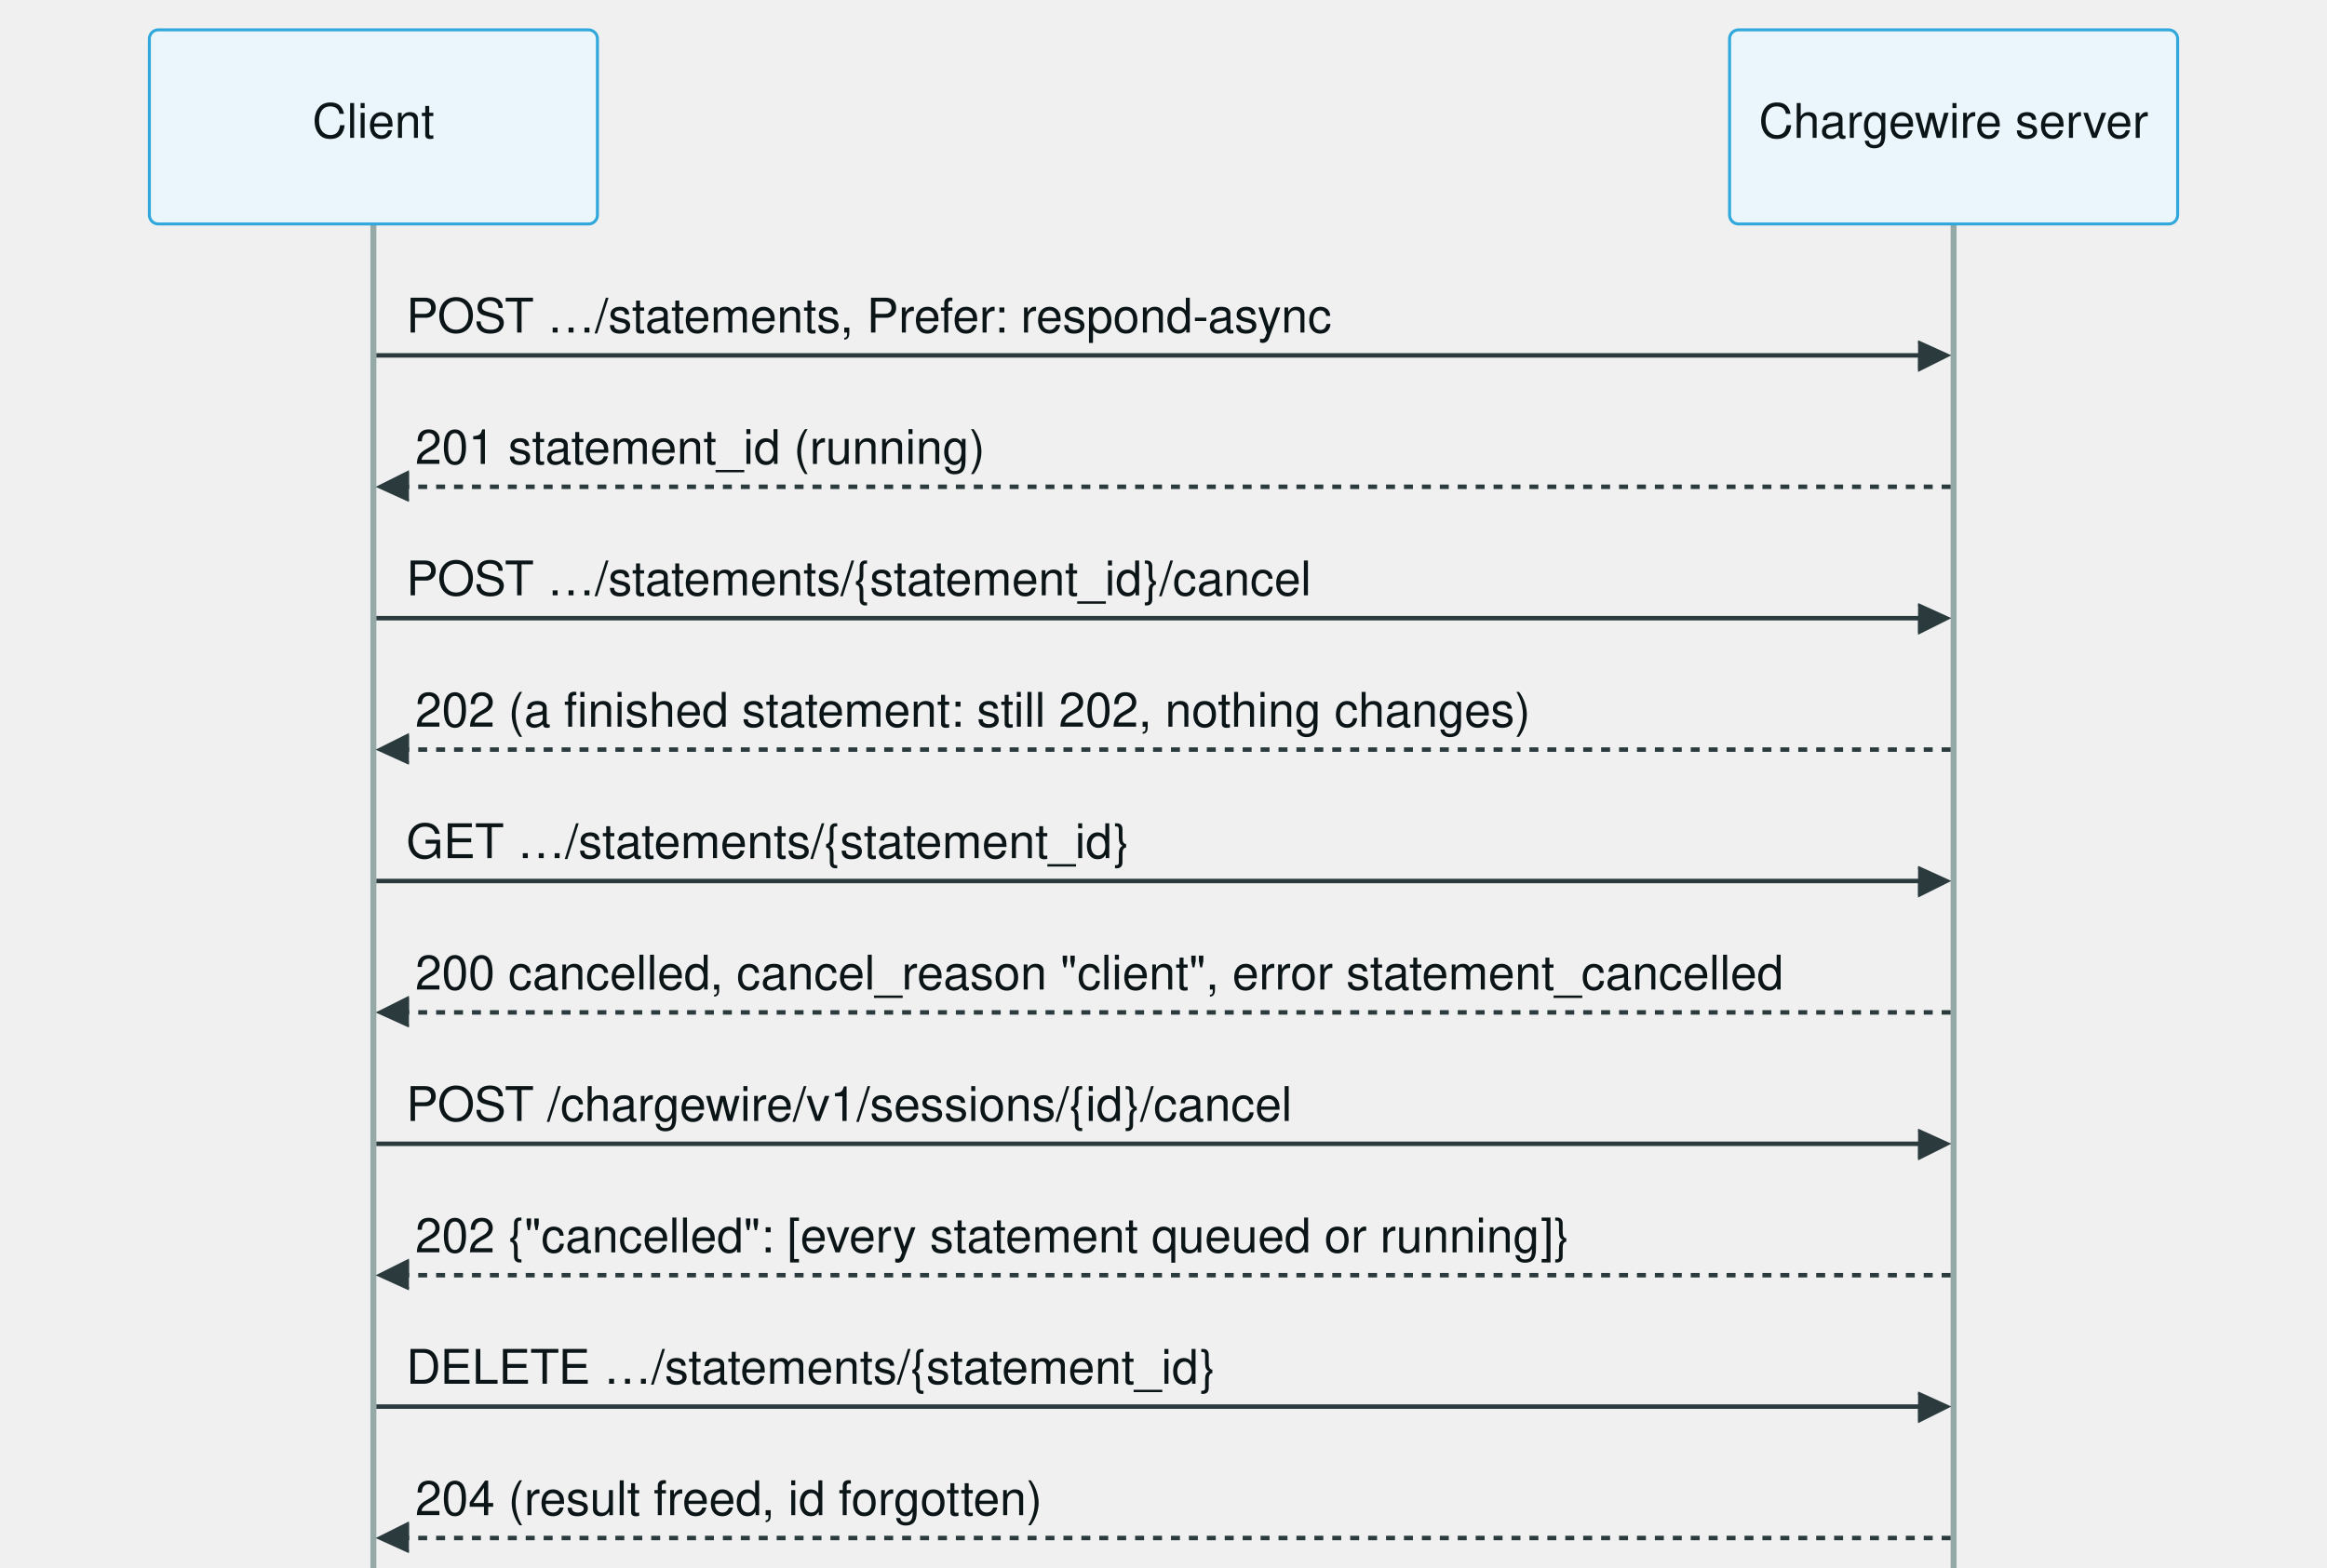
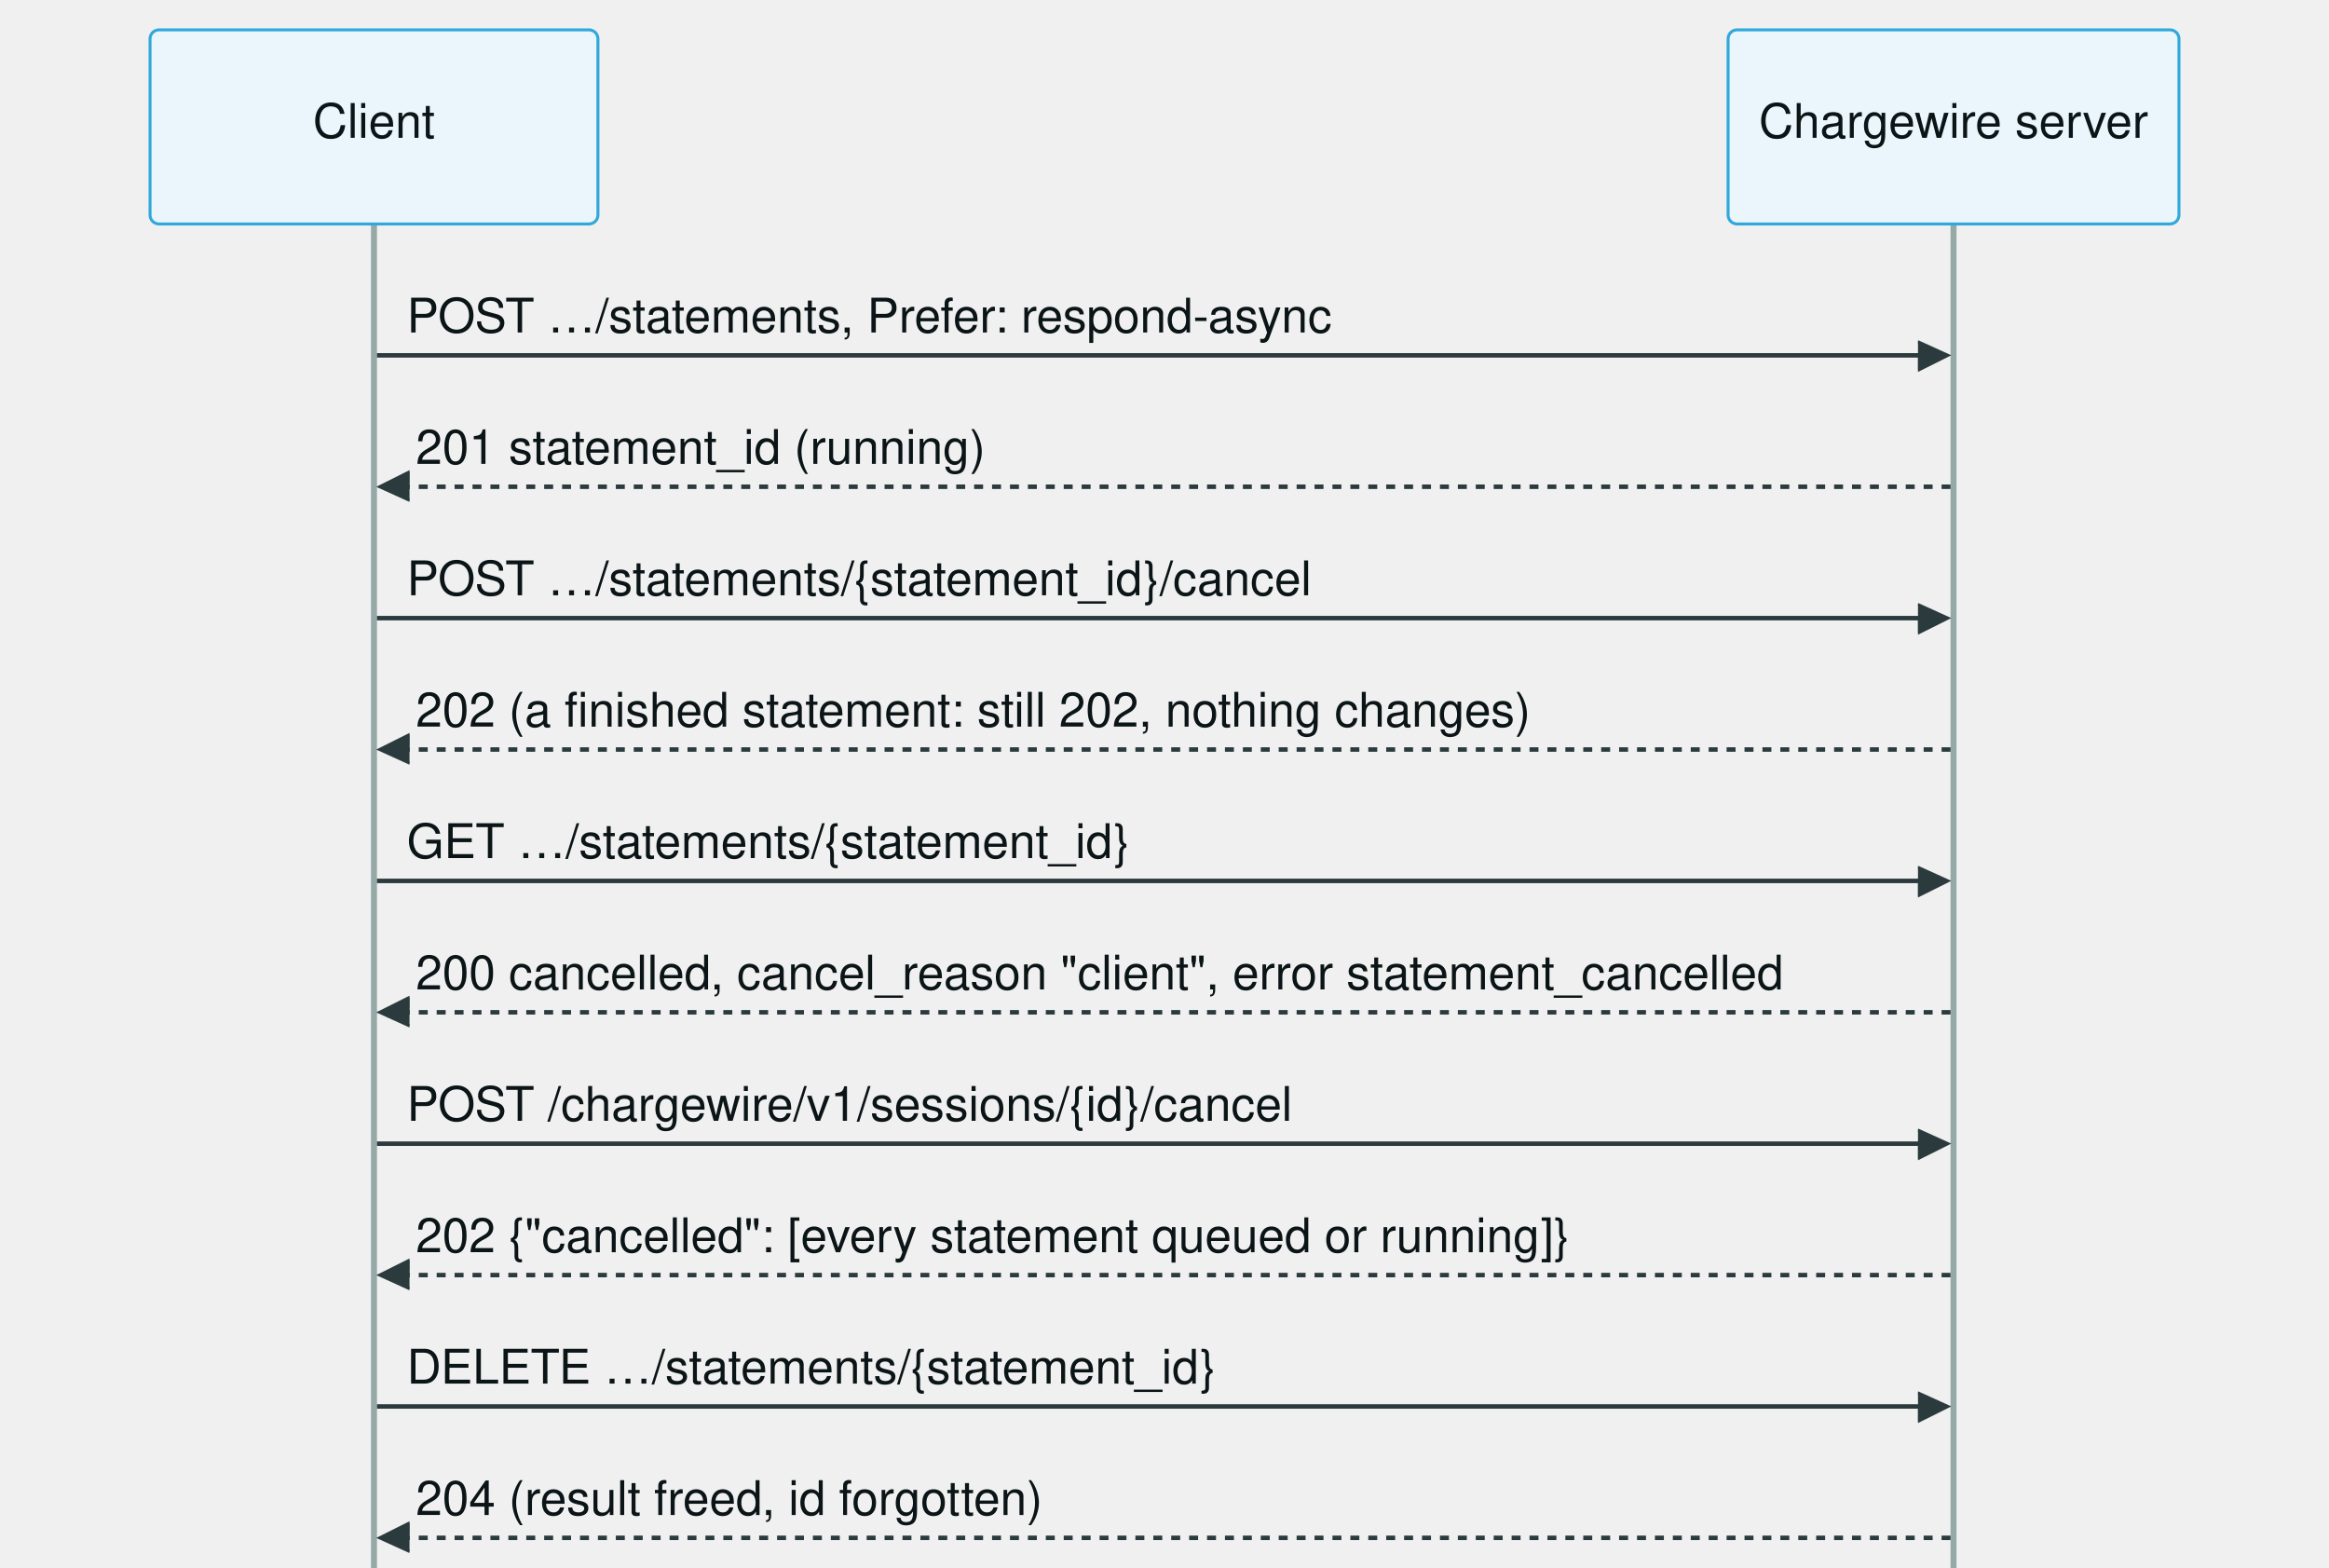
- <svg xmlns="http://www.w3.org/2000/svg" data-source-sha256="be980a342a851b69fdae59eb4a48af9b9cc79be78f4465fe8f66eb2d1059b920" id="d-cancel-and-close-light" width="779" height="525" viewBox="-50 -10 779 525" role="graphics-document document" aria-roledescription="sequence">
+ <svg xmlns="http://www.w3.org/2000/svg" data-source-sha256="f7db1e70c4e325a8b758577f69ba3f2bfb7db7a92b8b5d44239a5e277aeb3681" id="d-cancel-and-close-light" width="780" height="525" viewBox="-50 -10 779.5 525" role="graphics-document document" aria-roledescription="sequence">
  <g>
    <line id="actor5" x1="604" y1="65" x2="604" y2="2000" class="actor-line 200" stroke-width="0.5px" stroke="#999" name="S" data-et="life-line" data-id="S" />
    <g id="root-5" data-et="participant" data-type="participant" data-id="S">
-       <rect x="529" y="0" fill="#eaeaea" stroke="#666" width="150" height="65" name="S" rx="3" ry="3" class="actor actor-top" />
+       <rect x="528.5" y="0" fill="#eaeaea" stroke="#666" width="151" height="65" name="S" rx="3" ry="3" class="actor actor-top" />
      <text x="604" y="32.5" dominant-baseline="central" alignment-baseline="central" class="actor actor-box" style="text-anchor: middle; font-size: 16px; font-weight: 400; font-family: Helvetica, Arial, &quot;Liberation Sans&quot;, sans-serif;">
        <tspan x="604" dy="0">Chargewire server</tspan>
      </text>
    </g>
  </g>
  <g>
    <line id="actor4" x1="75" y1="65" x2="75" y2="2000" class="actor-line 200" stroke-width="0.5px" stroke="#999" name="C" data-et="life-line" data-id="C" />
    <g id="root-4" data-et="participant" data-type="participant" data-id="C">
      <rect x="0" y="0" fill="#eaeaea" stroke="#666" width="150" height="65" name="C" rx="3" ry="3" class="actor actor-top" />
      <text x="75" y="32.5" dominant-baseline="central" alignment-baseline="central" class="actor actor-box" style="text-anchor: middle; font-size: 16px; font-weight: 400; font-family: Helvetica, Arial, &quot;Liberation Sans&quot;, sans-serif;">
        <tspan x="75" dy="0">Client</tspan>
      </text>
    </g>
  </g>
  <style>#d-cancel-and-close-light{font-family:Helvetica,Arial,'Liberation Sans',sans-serif;font-size:16px;fill:#0b1416;}@keyframes edge-animation-frame{from{stroke-dashoffset:0;}}@keyframes dash{to{stroke-dashoffset:0;}}#d-cancel-and-close-light .edge-animation-slow{stroke-dasharray:9,5!important;stroke-dashoffset:900;animation:dash 50s linear infinite;stroke-linecap:round;}#d-cancel-and-close-light .edge-animation-fast{stroke-dasharray:9,5!important;stroke-dashoffset:900;animation:dash 20s linear infinite;stroke-linecap:round;}#d-cancel-and-close-light .error-icon{fill:hsl(17.647, 68%, 100%);}#d-cancel-and-close-light .error-text{fill:#000000;stroke:#000000;}#d-cancel-and-close-light .edge-thickness-normal{stroke-width:1px;}#d-cancel-and-close-light .edge-thickness-thick{stroke-width:3.5px;}#d-cancel-and-close-light .edge-pattern-solid{stroke-dasharray:0;}#d-cancel-and-close-light .edge-thickness-invisible{stroke-width:0;fill:none;}#d-cancel-and-close-light .edge-pattern-dashed{stroke-dasharray:3;}#d-cancel-and-close-light .edge-pattern-dotted{stroke-dasharray:2;}#d-cancel-and-close-light .marker{fill:#000000;stroke:#000000;}#d-cancel-and-close-light .marker.cross{stroke:#000000;}#d-cancel-and-close-light svg{font-family:Helvetica,Arial,'Liberation Sans',sans-serif;font-size:16px;}#d-cancel-and-close-light p{margin:0;}#d-cancel-and-close-light .actor{stroke:#31a8db;fill:#eaf6fb;stroke-width:1;}#d-cancel-and-close-light rect.actor.outer-path[data-look="neo"]{filter:drop-shadow( 1px 2px 2px rgba(185,185,185,1));}#d-cancel-and-close-light rect.note[data-look="neo"]{stroke:#f15a24;fill:#fff1ea;filter:drop-shadow( 1px 2px 2px rgba(185,185,185,1));}#d-cancel-and-close-light text.actor&gt;tspan{fill:#0b1416;stroke:none;}#d-cancel-and-close-light .actor-line{stroke:#95a9a6;}#d-cancel-and-close-light .innerArc{stroke-width:1.5;stroke-dasharray:none;}#d-cancel-and-close-light .messageLine0{stroke-width:1.5;stroke-dasharray:none;stroke:#2a3a3d;}#d-cancel-and-close-light .messageLine1{stroke-width:1.5;stroke-dasharray:2,2;stroke:#2a3a3d;}#d-cancel-and-close-light [id$="-arrowhead"] path{fill:#2a3a3d;stroke:#2a3a3d;}#d-cancel-and-close-light .sequenceNumber{fill:#ffffff;}#d-cancel-and-close-light [id$="-sequencenumber"]{fill:#2a3a3d;}#d-cancel-and-close-light [id$="-crosshead"] path{fill:#2a3a3d;stroke:#2a3a3d;}#d-cancel-and-close-light .messageText{fill:#0b1416;stroke:none;}#d-cancel-and-close-light .labelBox{stroke:#f15a24;fill:#fff1ea;filter:none;}#d-cancel-and-close-light .labelText,#d-cancel-and-close-light .labelText&gt;tspan{fill:#0b1416;stroke:none;}#d-cancel-and-close-light .loopText,#d-cancel-and-close-light .loopText&gt;tspan{fill:#0b1416;stroke:none;}#d-cancel-and-close-light .sectionTitle,#d-cancel-and-close-light .sectionTitle&gt;tspan{fill:#0b1416;stroke:none;}#d-cancel-and-close-light .loopLine{stroke-width:2px;stroke-dasharray:2,2;stroke:#f15a24;fill:#f15a24;}#d-cancel-and-close-light .note{stroke:#f15a24;fill:#fff1ea;}#d-cancel-and-close-light .noteText,#d-cancel-and-close-light .noteText&gt;tspan{fill:#0b1416;stroke:none;font-weight:normal;}#d-cancel-and-close-light .activation0{fill:#d6eef8;stroke:#31a8db;}#d-cancel-and-close-light .activation1{fill:#d6eef8;stroke:#31a8db;}#d-cancel-and-close-light .activation2{fill:#d6eef8;stroke:#31a8db;}#d-cancel-and-close-light .actorPopupMenu{position:absolute;}#d-cancel-and-close-light .actorPopupMenuPanel{position:absolute;fill:#eaf6fb;box-shadow:0px 8px 16px 0px rgba(0,0,0,0.2);filter:drop-shadow(3px 5px 2px rgb(0 0 0 / 0.4));}#d-cancel-and-close-light .actor-man circle,#d-cancel-and-close-light line{fill:#eaf6fb;stroke-width:2px;}#d-cancel-and-close-light g rect.rect{filter:drop-shadow( 1px 2px 2px rgba(185,185,185,1));stroke:#31a8db;}#d-cancel-and-close-light .node .neo-node{stroke:#31a8db;}#d-cancel-and-close-light [data-look="neo"].node rect,#d-cancel-and-close-light [data-look="neo"].cluster rect,#d-cancel-and-close-light [data-look="neo"].node polygon{stroke:url(#d-cancel-and-close-light-gradient);filter:drop-shadow( 1px 2px 2px rgba(185,185,185,1));}#d-cancel-and-close-light [data-look="neo"].swimlane.cluster rect{filter:none;}#d-cancel-and-close-light [data-look="neo"].node path{stroke:url(#d-cancel-and-close-light-gradient);stroke-width:1px;}#d-cancel-and-close-light [data-look="neo"].node .outer-path{filter:drop-shadow( 1px 2px 2px rgba(185,185,185,1));}#d-cancel-and-close-light [data-look="neo"].node .neo-line path{stroke:#31a8db;filter:none;}#d-cancel-and-close-light [data-look="neo"].node circle{stroke:url(#d-cancel-and-close-light-gradient);filter:drop-shadow( 1px 2px 2px rgba(185,185,185,1));}#d-cancel-and-close-light [data-look="neo"].node circle .state-start{fill:#000000;}#d-cancel-and-close-light [data-look="neo"].icon-shape .icon{fill:url(#d-cancel-and-close-light-gradient);filter:drop-shadow( 1px 2px 2px rgba(185,185,185,1));}#d-cancel-and-close-light [data-look="neo"].icon-shape .icon-neo path{stroke:url(#d-cancel-and-close-light-gradient);filter:drop-shadow( 1px 2px 2px rgba(185,185,185,1));}#d-cancel-and-close-light :root{--mermaid-font-family:Helvetica,Arial,'Liberation Sans',sans-serif;}</style>
  <g />
  <defs>
    <symbol id="d-cancel-and-close-light-computer" width="24" height="24">
      <path transform="scale(.5)" d="M2 2v13h20v-13h-20zm18 11h-16v-9h16v9zm-10.228 6l.466-1h3.524l.467 1h-4.457zm14.228 3h-24l2-6h2.104l-1.33 4h18.45l-1.297-4h2.073l2 6zm-5-10h-14v-7h14v7z" />
    </symbol>
  </defs>
  <defs>
    <symbol id="d-cancel-and-close-light-database" fill-rule="evenodd" clip-rule="evenodd">
      <path transform="scale(.5)" d="M12.258.001l.256.004.255.005.253.008.251.01.249.012.247.015.246.016.242.019.241.02.239.023.236.024.233.027.231.028.229.031.225.032.223.034.22.036.217.038.214.04.211.041.208.043.205.045.201.046.198.048.194.05.191.051.187.053.183.054.18.056.175.057.172.059.168.06.163.061.16.063.155.064.15.066.074.033.073.033.071.034.07.034.069.035.068.035.067.035.066.035.064.036.064.036.062.036.06.036.06.037.058.037.058.037.055.038.055.038.053.038.052.038.051.039.05.039.048.039.047.039.045.04.044.04.043.04.041.04.04.041.039.041.037.041.036.041.034.041.033.042.032.042.03.042.029.042.027.042.026.043.024.043.023.043.021.043.02.043.018.044.017.043.015.044.013.044.012.044.011.045.009.044.007.045.006.045.004.045.002.045.001.045v17l-.001.045-.002.045-.004.045-.006.045-.007.045-.009.044-.011.045-.012.044-.013.044-.015.044-.017.043-.018.044-.02.043-.021.043-.023.043-.024.043-.026.043-.027.042-.029.042-.03.042-.032.042-.033.042-.034.041-.036.041-.037.041-.039.041-.04.041-.041.04-.043.04-.044.04-.045.04-.047.039-.048.039-.05.039-.051.039-.052.038-.053.038-.055.038-.055.038-.058.037-.058.037-.06.037-.06.036-.062.036-.064.036-.064.036-.066.035-.067.035-.068.035-.069.035-.07.034-.071.034-.073.033-.074.033-.15.066-.155.064-.16.063-.163.061-.168.06-.172.059-.175.057-.18.056-.183.054-.187.053-.191.051-.194.05-.198.048-.201.046-.205.045-.208.043-.211.041-.214.04-.217.038-.22.036-.223.034-.225.032-.229.031-.231.028-.233.027-.236.024-.239.023-.241.02-.242.019-.246.016-.247.015-.249.012-.251.01-.253.008-.255.005-.256.004-.258.001-.258-.001-.256-.004-.255-.005-.253-.008-.251-.01-.249-.012-.247-.015-.245-.016-.243-.019-.241-.02-.238-.023-.236-.024-.234-.027-.231-.028-.228-.031-.226-.032-.223-.034-.22-.036-.217-.038-.214-.04-.211-.041-.208-.043-.204-.045-.201-.046-.198-.048-.195-.05-.19-.051-.187-.053-.184-.054-.179-.056-.176-.057-.172-.059-.167-.06-.164-.061-.159-.063-.155-.064-.151-.066-.074-.033-.072-.033-.072-.034-.07-.034-.069-.035-.068-.035-.067-.035-.066-.035-.064-.036-.063-.036-.062-.036-.061-.036-.06-.037-.058-.037-.057-.037-.056-.038-.055-.038-.053-.038-.052-.038-.051-.039-.049-.039-.049-.039-.046-.039-.046-.04-.044-.04-.043-.04-.041-.04-.04-.041-.039-.041-.037-.041-.036-.041-.034-.041-.033-.042-.032-.042-.03-.042-.029-.042-.027-.042-.026-.043-.024-.043-.023-.043-.021-.043-.02-.043-.018-.044-.017-.043-.015-.044-.013-.044-.012-.044-.011-.045-.009-.044-.007-.045-.006-.045-.004-.045-.002-.045-.001-.045v-17l.001-.045.002-.045.004-.045.006-.045.007-.045.009-.044.011-.045.012-.044.013-.044.015-.044.017-.043.018-.044.02-.043.021-.043.023-.043.024-.043.026-.043.027-.042.029-.042.03-.042.032-.042.033-.042.034-.041.036-.041.037-.041.039-.041.04-.041.041-.04.043-.04.044-.04.046-.04.046-.039.049-.039.049-.039.051-.039.052-.038.053-.038.055-.038.056-.038.057-.037.058-.037.06-.037.061-.036.062-.036.063-.036.064-.036.066-.035.067-.035.068-.035.069-.035.07-.034.072-.034.072-.033.074-.033.151-.066.155-.064.159-.063.164-.061.167-.06.172-.059.176-.057.179-.056.184-.054.187-.053.19-.051.195-.05.198-.048.201-.046.204-.045.208-.043.211-.041.214-.04.217-.038.22-.036.223-.034.226-.032.228-.031.231-.028.234-.027.236-.024.238-.023.241-.02.243-.019.245-.016.247-.015.249-.012.251-.01.253-.008.255-.005.256-.004.258-.001.258.001zm-9.258 20.499v.01l.001.021.003.021.004.022.005.021.006.022.007.022.009.023.01.022.011.023.012.023.013.023.015.023.016.024.017.023.018.024.019.024.021.024.022.025.023.024.024.025.052.049.056.05.061.051.066.051.07.051.075.051.079.052.084.052.088.052.092.052.097.052.102.051.105.052.11.052.114.051.119.051.123.051.127.05.131.05.135.05.139.048.144.049.147.047.152.047.155.047.16.045.163.045.167.043.171.043.176.041.178.041.183.039.187.039.19.037.194.035.197.035.202.033.204.031.209.03.212.029.216.027.219.025.222.024.226.021.23.02.233.018.236.016.24.015.243.012.246.01.249.008.253.005.256.004.259.001.26-.001.257-.004.254-.005.25-.008.247-.011.244-.012.241-.014.237-.016.233-.018.231-.021.226-.021.224-.024.22-.026.216-.027.212-.028.21-.031.205-.031.202-.034.198-.034.194-.036.191-.037.187-.039.183-.04.179-.04.175-.042.172-.043.168-.044.163-.045.16-.046.155-.046.152-.047.148-.048.143-.049.139-.049.136-.05.131-.05.126-.05.123-.051.118-.052.114-.051.11-.052.106-.052.101-.052.096-.052.092-.052.088-.053.083-.051.079-.052.074-.052.07-.051.065-.051.06-.051.056-.05.051-.05.023-.024.023-.025.021-.024.02-.024.019-.024.018-.024.017-.024.015-.023.014-.024.013-.023.012-.023.01-.023.01-.022.008-.022.006-.022.006-.022.004-.022.004-.021.001-.021.001-.021v-4.127l-.077.055-.08.053-.083.054-.085.053-.087.052-.09.052-.093.051-.095.05-.097.05-.1.049-.102.049-.105.048-.106.047-.109.047-.111.046-.114.045-.115.045-.118.044-.12.043-.122.042-.124.042-.126.041-.128.04-.13.04-.132.038-.134.038-.135.037-.138.037-.139.035-.142.035-.143.034-.144.033-.147.032-.148.031-.15.03-.151.03-.153.029-.154.027-.156.027-.158.026-.159.025-.161.024-.162.023-.163.022-.165.021-.166.02-.167.019-.169.018-.169.017-.171.016-.173.015-.173.014-.175.013-.175.012-.177.011-.178.01-.179.008-.179.008-.181.006-.182.005-.182.004-.184.003-.184.002h-.37l-.184-.002-.184-.003-.182-.004-.182-.005-.181-.006-.179-.008-.179-.008-.178-.01-.176-.011-.176-.012-.175-.013-.173-.014-.172-.015-.171-.016-.17-.017-.169-.018-.167-.019-.166-.02-.165-.021-.163-.022-.162-.023-.161-.024-.159-.025-.157-.026-.156-.027-.155-.027-.153-.029-.151-.03-.15-.03-.148-.031-.146-.032-.145-.033-.143-.034-.141-.035-.14-.035-.137-.037-.136-.037-.134-.038-.132-.038-.13-.04-.128-.04-.126-.041-.124-.042-.122-.042-.12-.044-.117-.043-.116-.045-.113-.045-.112-.046-.109-.047-.106-.047-.105-.048-.102-.049-.1-.049-.097-.05-.095-.05-.093-.052-.09-.051-.087-.052-.085-.053-.083-.054-.08-.054-.077-.054v4.127zm0-5.654v.011l.001.021.003.021.004.021.005.022.006.022.007.022.009.022.01.022.011.023.012.023.013.023.015.024.016.023.017.024.018.024.019.024.021.024.022.024.023.025.024.024.052.05.056.05.061.05.066.051.07.051.075.052.079.051.084.052.088.052.092.052.097.052.102.052.105.052.11.051.114.051.119.052.123.05.127.051.131.05.135.049.139.049.144.048.147.048.152.047.155.046.16.045.163.045.167.044.171.042.176.042.178.04.183.04.187.038.19.037.194.036.197.034.202.033.204.032.209.03.212.028.216.027.219.025.222.024.226.022.23.02.233.018.236.016.24.014.243.012.246.01.249.008.253.006.256.003.259.001.26-.001.257-.003.254-.006.25-.008.247-.01.244-.012.241-.015.237-.016.233-.018.231-.02.226-.022.224-.024.22-.025.216-.027.212-.029.21-.03.205-.032.202-.033.198-.035.194-.036.191-.037.187-.039.183-.039.179-.041.175-.042.172-.043.168-.044.163-.045.16-.045.155-.047.152-.047.148-.048.143-.048.139-.05.136-.049.131-.05.126-.051.123-.051.118-.051.114-.052.11-.052.106-.052.101-.052.096-.052.092-.052.088-.052.083-.052.079-.052.074-.051.07-.052.065-.051.06-.05.056-.051.051-.049.023-.025.023-.024.021-.025.02-.024.019-.024.018-.024.017-.024.015-.023.014-.023.013-.024.012-.022.01-.023.01-.023.008-.022.006-.022.006-.022.004-.021.004-.022.001-.021.001-.021v-4.139l-.077.054-.08.054-.083.054-.085.052-.087.053-.09.051-.093.051-.095.051-.097.05-.1.049-.102.049-.105.048-.106.047-.109.047-.111.046-.114.045-.115.044-.118.044-.12.044-.122.042-.124.042-.126.041-.128.04-.13.039-.132.039-.134.038-.135.037-.138.036-.139.036-.142.035-.143.033-.144.033-.147.033-.148.031-.15.03-.151.03-.153.028-.154.028-.156.027-.158.026-.159.025-.161.024-.162.023-.163.022-.165.021-.166.02-.167.019-.169.018-.169.017-.171.016-.173.015-.173.014-.175.013-.175.012-.177.011-.178.009-.179.009-.179.007-.181.007-.182.005-.182.004-.184.003-.184.002h-.37l-.184-.002-.184-.003-.182-.004-.182-.005-.181-.007-.179-.007-.179-.009-.178-.009-.176-.011-.176-.012-.175-.013-.173-.014-.172-.015-.171-.016-.17-.017-.169-.018-.167-.019-.166-.02-.165-.021-.163-.022-.162-.023-.161-.024-.159-.025-.157-.026-.156-.027-.155-.028-.153-.028-.151-.03-.15-.03-.148-.031-.146-.033-.145-.033-.143-.033-.141-.035-.14-.036-.137-.036-.136-.037-.134-.038-.132-.039-.13-.039-.128-.04-.126-.041-.124-.042-.122-.043-.12-.043-.117-.044-.116-.044-.113-.046-.112-.046-.109-.046-.106-.047-.105-.048-.102-.049-.1-.049-.097-.05-.095-.051-.093-.051-.09-.051-.087-.053-.085-.052-.083-.054-.08-.054-.077-.054v4.139zm0-5.666v.011l.001.02.003.022.004.021.005.022.006.021.007.022.009.023.01.022.011.023.012.023.013.023.015.023.016.024.017.024.018.023.019.024.021.025.022.024.023.024.024.025.052.05.056.05.061.05.066.051.07.051.075.052.079.051.084.052.088.052.092.052.097.052.102.052.105.051.11.052.114.051.119.051.123.051.127.05.131.05.135.05.139.049.144.048.147.048.152.047.155.046.16.045.163.045.167.043.171.043.176.042.178.04.183.04.187.038.19.037.194.036.197.034.202.033.204.032.209.03.212.028.216.027.219.025.222.024.226.021.23.02.233.018.236.017.24.014.243.012.246.01.249.008.253.006.256.003.259.001.26-.001.257-.003.254-.006.25-.008.247-.01.244-.013.241-.014.237-.016.233-.018.231-.02.226-.022.224-.024.22-.025.216-.027.212-.029.21-.03.205-.032.202-.033.198-.035.194-.036.191-.037.187-.039.183-.039.179-.041.175-.042.172-.043.168-.044.163-.045.16-.045.155-.047.152-.047.148-.048.143-.049.139-.049.136-.049.131-.051.126-.05.123-.051.118-.052.114-.051.11-.052.106-.052.101-.052.096-.052.092-.052.088-.052.083-.052.079-.052.074-.052.07-.051.065-.051.06-.051.056-.05.051-.049.023-.025.023-.025.021-.024.02-.024.019-.024.018-.024.017-.024.015-.023.014-.024.013-.023.012-.023.01-.022.01-.023.008-.022.006-.022.006-.022.004-.022.004-.021.001-.021.001-.021v-4.153l-.077.054-.08.054-.083.053-.085.053-.087.053-.09.051-.093.051-.095.051-.097.05-.1.049-.102.048-.105.048-.106.048-.109.046-.111.046-.114.046-.115.044-.118.044-.12.043-.122.043-.124.042-.126.041-.128.04-.13.039-.132.039-.134.038-.135.037-.138.036-.139.036-.142.034-.143.034-.144.033-.147.032-.148.032-.15.03-.151.03-.153.028-.154.028-.156.027-.158.026-.159.024-.161.024-.162.023-.163.023-.165.021-.166.02-.167.019-.169.018-.169.017-.171.016-.173.015-.173.014-.175.013-.175.012-.177.01-.178.01-.179.009-.179.007-.181.006-.182.006-.182.004-.184.003-.184.001-.185.001-.185-.001-.184-.001-.184-.003-.182-.004-.182-.006-.181-.006-.179-.007-.179-.009-.178-.01-.176-.01-.176-.012-.175-.013-.173-.014-.172-.015-.171-.016-.17-.017-.169-.018-.167-.019-.166-.02-.165-.021-.163-.023-.162-.023-.161-.024-.159-.024-.157-.026-.156-.027-.155-.028-.153-.028-.151-.03-.15-.03-.148-.032-.146-.032-.145-.033-.143-.034-.141-.034-.14-.036-.137-.036-.136-.037-.134-.038-.132-.039-.13-.039-.128-.041-.126-.041-.124-.041-.122-.043-.12-.043-.117-.044-.116-.044-.113-.046-.112-.046-.109-.046-.106-.048-.105-.048-.102-.048-.1-.05-.097-.049-.095-.051-.093-.051-.09-.052-.087-.052-.085-.053-.083-.053-.08-.054-.077-.054v4.153zm8.74-8.179l-.257.004-.254.005-.25.008-.247.011-.244.012-.241.014-.237.016-.233.018-.231.021-.226.022-.224.023-.22.026-.216.027-.212.028-.21.031-.205.032-.202.033-.198.034-.194.036-.191.038-.187.038-.183.04-.179.041-.175.042-.172.043-.168.043-.163.045-.16.046-.155.046-.152.048-.148.048-.143.048-.139.049-.136.05-.131.05-.126.051-.123.051-.118.051-.114.052-.11.052-.106.052-.101.052-.096.052-.092.052-.088.052-.083.052-.079.052-.074.051-.07.052-.065.051-.06.05-.056.05-.051.05-.023.025-.023.024-.021.024-.02.025-.019.024-.018.024-.017.023-.015.024-.014.023-.013.023-.012.023-.01.023-.01.022-.008.022-.006.023-.006.021-.004.022-.004.021-.001.021-.001.021.001.021.001.021.004.021.004.022.006.021.006.023.008.022.01.022.01.023.012.023.013.023.014.023.015.024.017.023.018.024.019.024.02.025.021.024.023.024.023.025.051.05.056.05.06.05.065.051.07.052.074.051.079.052.083.052.088.052.092.052.096.052.101.052.106.052.11.052.114.052.118.051.123.051.126.051.131.05.136.05.139.049.143.048.148.048.152.048.155.046.16.046.163.045.168.043.172.043.175.042.179.041.183.04.187.038.191.038.194.036.198.034.202.033.205.032.21.031.212.028.216.027.22.026.224.023.226.022.231.021.233.018.237.016.241.014.244.012.247.011.25.008.254.005.257.004.26.001.26-.001.257-.004.254-.005.25-.008.247-.011.244-.012.241-.014.237-.016.233-.018.231-.021.226-.022.224-.023.22-.026.216-.027.212-.028.21-.031.205-.032.202-.033.198-.034.194-.036.191-.038.187-.038.183-.04.179-.041.175-.042.172-.043.168-.043.163-.045.16-.046.155-.046.152-.048.148-.048.143-.048.139-.049.136-.05.131-.05.126-.051.123-.051.118-.051.114-.052.11-.052.106-.052.101-.052.096-.052.092-.052.088-.052.083-.052.079-.052.074-.051.07-.052.065-.051.06-.05.056-.05.051-.05.023-.025.023-.024.021-.024.02-.025.019-.024.018-.024.017-.023.015-.024.014-.023.013-.023.012-.023.01-.023.01-.022.008-.022.006-.023.006-.021.004-.022.004-.021.001-.021.001-.021-.001-.021-.001-.021-.004-.021-.004-.022-.006-.021-.006-.023-.008-.022-.01-.022-.01-.023-.012-.023-.013-.023-.014-.023-.015-.024-.017-.023-.018-.024-.019-.024-.02-.025-.021-.024-.023-.024-.023-.025-.051-.05-.056-.05-.06-.05-.065-.051-.07-.052-.074-.051-.079-.052-.083-.052-.088-.052-.092-.052-.096-.052-.101-.052-.106-.052-.11-.052-.114-.052-.118-.051-.123-.051-.126-.051-.131-.05-.136-.05-.139-.049-.143-.048-.148-.048-.152-.048-.155-.046-.16-.046-.163-.045-.168-.043-.172-.043-.175-.042-.179-.041-.183-.04-.187-.038-.191-.038-.194-.036-.198-.034-.202-.033-.205-.032-.21-.031-.212-.028-.216-.027-.22-.026-.224-.023-.226-.022-.231-.021-.233-.018-.237-.016-.241-.014-.244-.012-.247-.011-.25-.008-.254-.005-.257-.004-.26-.001-.26.001z" />
    </symbol>
  </defs>
  <defs>
    <symbol id="d-cancel-and-close-light-clock" width="24" height="24">
      <path transform="scale(.5)" d="M12 2c5.514 0 10 4.486 10 10s-4.486 10-10 10-10-4.486-10-10 4.486-10 10-10zm0-2c-6.627 0-12 5.373-12 12s5.373 12 12 12 12-5.373 12-12-5.373-12-12-12zm5.848 12.459c.202.038.202.333.001.372-1.907.361-6.045 1.111-6.547 1.111-.719 0-1.301-.582-1.301-1.301 0-.512.77-5.447 1.125-7.445.034-.192.312-.181.343.014l.985 6.238 5.394 1.011z" />
    </symbol>
  </defs>
  <defs>
    <marker id="d-cancel-and-close-light-arrowhead" refX="7.9" refY="5" markerUnits="userSpaceOnUse" markerWidth="12" markerHeight="12" orient="auto-start-reverse">
      <path d="M -1 0 L 10 5 L 0 10 z" />
    </marker>
  </defs>
  <defs>
    <marker id="d-cancel-and-close-light-crosshead" markerWidth="15" markerHeight="8" orient="auto" refX="4" refY="4.5">
      <path fill="none" stroke="#000000" stroke-width="1pt" d="M 1,2 L 6,7 M 6,2 L 1,7" style="stroke-dasharray: 0, 0;" />
    </marker>
  </defs>
  <defs>
    <marker id="d-cancel-and-close-light-filled-head" refX="15.5" refY="7" markerWidth="20" markerHeight="28" orient="auto">
      <path d="M 18,7 L9,13 L14,7 L9,1 Z" />
    </marker>
  </defs>
  <defs>
    <marker id="d-cancel-and-close-light-sequencenumber" refX="15" refY="15" markerWidth="60" markerHeight="40" orient="auto">
      <circle cx="15" cy="15" r="6" />
    </marker>
  </defs>
  <defs>
    <marker id="d-cancel-and-close-light-solidTopArrowHead" refX="7.9" refY="7.25" markerUnits="userSpaceOnUse" markerWidth="12" markerHeight="12" orient="auto-start-reverse">
      <path d="M 0 0 L 10 8 L 0 8 z" />
    </marker>
  </defs>
  <defs>
    <marker id="d-cancel-and-close-light-solidBottomArrowHead" refX="7.9" refY="0.75" markerUnits="userSpaceOnUse" markerWidth="12" markerHeight="12" orient="auto-start-reverse">
      <path d="M 0 0 L 10 0 L 0 8 z" />
    </marker>
  </defs>
  <defs>
    <marker id="d-cancel-and-close-light-stickTopArrowHead" refX="7.5" refY="7" markerUnits="userSpaceOnUse" markerWidth="12" markerHeight="12" orient="auto-start-reverse">
      <path d="M 0 0 L 7 7" stroke="black" stroke-width="1.5" fill="none" />
    </marker>
  </defs>
  <defs>
    <marker id="d-cancel-and-close-light-stickBottomArrowHead" refX="7.5" refY="0" markerUnits="userSpaceOnUse" markerWidth="12" markerHeight="12" orient="auto-start-reverse">
      <path d="M 0 7 L 7 0" stroke="black" stroke-width="1.5" fill="none" />
    </marker>
  </defs>
  <text x="86" y="80" text-anchor="start" dominant-baseline="middle" alignment-baseline="middle" class="messageText" dy="1em" style="font-family: Helvetica, Arial, &quot;Liberation Sans&quot;, sans-serif; font-size: 16px; font-weight: 400;">POST …/statements, Prefer: respond-async</text>
  <line x1="76" y1="109" x2="600" y2="109" class="messageLine0" data-et="message" data-id="i0" data-from="C" data-to="S" stroke-width="2" stroke="none" marker-end="url(#d-cancel-and-close-light-arrowhead)" style="fill: none;" />
  <text x="89" y="124" text-anchor="start" dominant-baseline="middle" alignment-baseline="middle" class="messageText" dy="1em" style="font-family: Helvetica, Arial, &quot;Liberation Sans&quot;, sans-serif; font-size: 16px; font-weight: 400;">201 statement_id (running)</text>
  <line x1="603" y1="153" x2="79" y2="153" class="messageLine1" data-et="message" data-id="i1" data-from="S" data-to="C" stroke-width="2" stroke="none" marker-end="url(#d-cancel-and-close-light-arrowhead)" style="stroke-dasharray: 3, 3; fill: none;" />
  <text x="86" y="168" text-anchor="start" dominant-baseline="middle" alignment-baseline="middle" class="messageText" dy="1em" style="font-family: Helvetica, Arial, &quot;Liberation Sans&quot;, sans-serif; font-size: 16px; font-weight: 400;">POST …/statements/{statement_id}/cancel</text>
  <line x1="76" y1="197" x2="600" y2="197" class="messageLine0" data-et="message" data-id="i2" data-from="C" data-to="S" stroke-width="2" stroke="none" marker-end="url(#d-cancel-and-close-light-arrowhead)" style="fill: none;" />
  <text x="89" y="212" text-anchor="start" dominant-baseline="middle" alignment-baseline="middle" class="messageText" dy="1em" style="font-family: Helvetica, Arial, &quot;Liberation Sans&quot;, sans-serif; font-size: 16px; font-weight: 400;">202 (a finished statement: still 202, nothing changes)</text>
  <line x1="603" y1="241" x2="79" y2="241" class="messageLine1" data-et="message" data-id="i3" data-from="S" data-to="C" stroke-width="2" stroke="none" marker-end="url(#d-cancel-and-close-light-arrowhead)" style="stroke-dasharray: 3, 3; fill: none;" />
  <text x="86" y="256" text-anchor="start" dominant-baseline="middle" alignment-baseline="middle" class="messageText" dy="1em" style="font-family: Helvetica, Arial, &quot;Liberation Sans&quot;, sans-serif; font-size: 16px; font-weight: 400;">GET …/statements/{statement_id}</text>
  <line x1="76" y1="285" x2="600" y2="285" class="messageLine0" data-et="message" data-id="i4" data-from="C" data-to="S" stroke-width="2" stroke="none" marker-end="url(#d-cancel-and-close-light-arrowhead)" style="fill: none;" />
  <text x="89" y="300" text-anchor="start" dominant-baseline="middle" alignment-baseline="middle" class="messageText" dy="1em" style="font-family: Helvetica, Arial, &quot;Liberation Sans&quot;, sans-serif; font-size: 16px; font-weight: 400;">200 cancelled, cancel_reason "client", error statement_cancelled</text>
  <line x1="603" y1="329" x2="79" y2="329" class="messageLine1" data-et="message" data-id="i5" data-from="S" data-to="C" stroke-width="2" stroke="none" marker-end="url(#d-cancel-and-close-light-arrowhead)" style="stroke-dasharray: 3, 3; fill: none;" />
  <text x="86" y="344" text-anchor="start" dominant-baseline="middle" alignment-baseline="middle" class="messageText" dy="1em" style="font-family: Helvetica, Arial, &quot;Liberation Sans&quot;, sans-serif; font-size: 16px; font-weight: 400;">POST /chargewire/v1/sessions/{id}/cancel</text>
  <line x1="76" y1="373" x2="600" y2="373" class="messageLine0" data-et="message" data-id="i6" data-from="C" data-to="S" stroke-width="2" stroke="none" marker-end="url(#d-cancel-and-close-light-arrowhead)" style="fill: none;" />
  <text x="89" y="388" text-anchor="start" dominant-baseline="middle" alignment-baseline="middle" class="messageText" dy="1em" style="font-family: Helvetica, Arial, &quot;Liberation Sans&quot;, sans-serif; font-size: 16px; font-weight: 400;">202 {"cancelled": [every statement queued or running]}</text>
  <line x1="603" y1="417" x2="79" y2="417" class="messageLine1" data-et="message" data-id="i7" data-from="S" data-to="C" stroke-width="2" stroke="none" marker-end="url(#d-cancel-and-close-light-arrowhead)" style="stroke-dasharray: 3, 3; fill: none;" />
  <text x="86" y="432" text-anchor="start" dominant-baseline="middle" alignment-baseline="middle" class="messageText" dy="1em" style="font-family: Helvetica, Arial, &quot;Liberation Sans&quot;, sans-serif; font-size: 16px; font-weight: 400;">DELETE …/statements/{statement_id}</text>
  <line x1="76" y1="461" x2="600" y2="461" class="messageLine0" data-et="message" data-id="i8" data-from="C" data-to="S" stroke-width="2" stroke="none" marker-end="url(#d-cancel-and-close-light-arrowhead)" style="fill: none;" />
  <text x="89" y="476" text-anchor="start" dominant-baseline="middle" alignment-baseline="middle" class="messageText" dy="1em" style="font-family: Helvetica, Arial, &quot;Liberation Sans&quot;, sans-serif; font-size: 16px; font-weight: 400;">204 (result freed, id forgotten)</text>
  <line x1="603" y1="505" x2="79" y2="505" class="messageLine1" data-et="message" data-id="i9" data-from="S" data-to="C" stroke-width="2" stroke="none" marker-end="url(#d-cancel-and-close-light-arrowhead)" style="stroke-dasharray: 3, 3; fill: none;" />
</svg>
